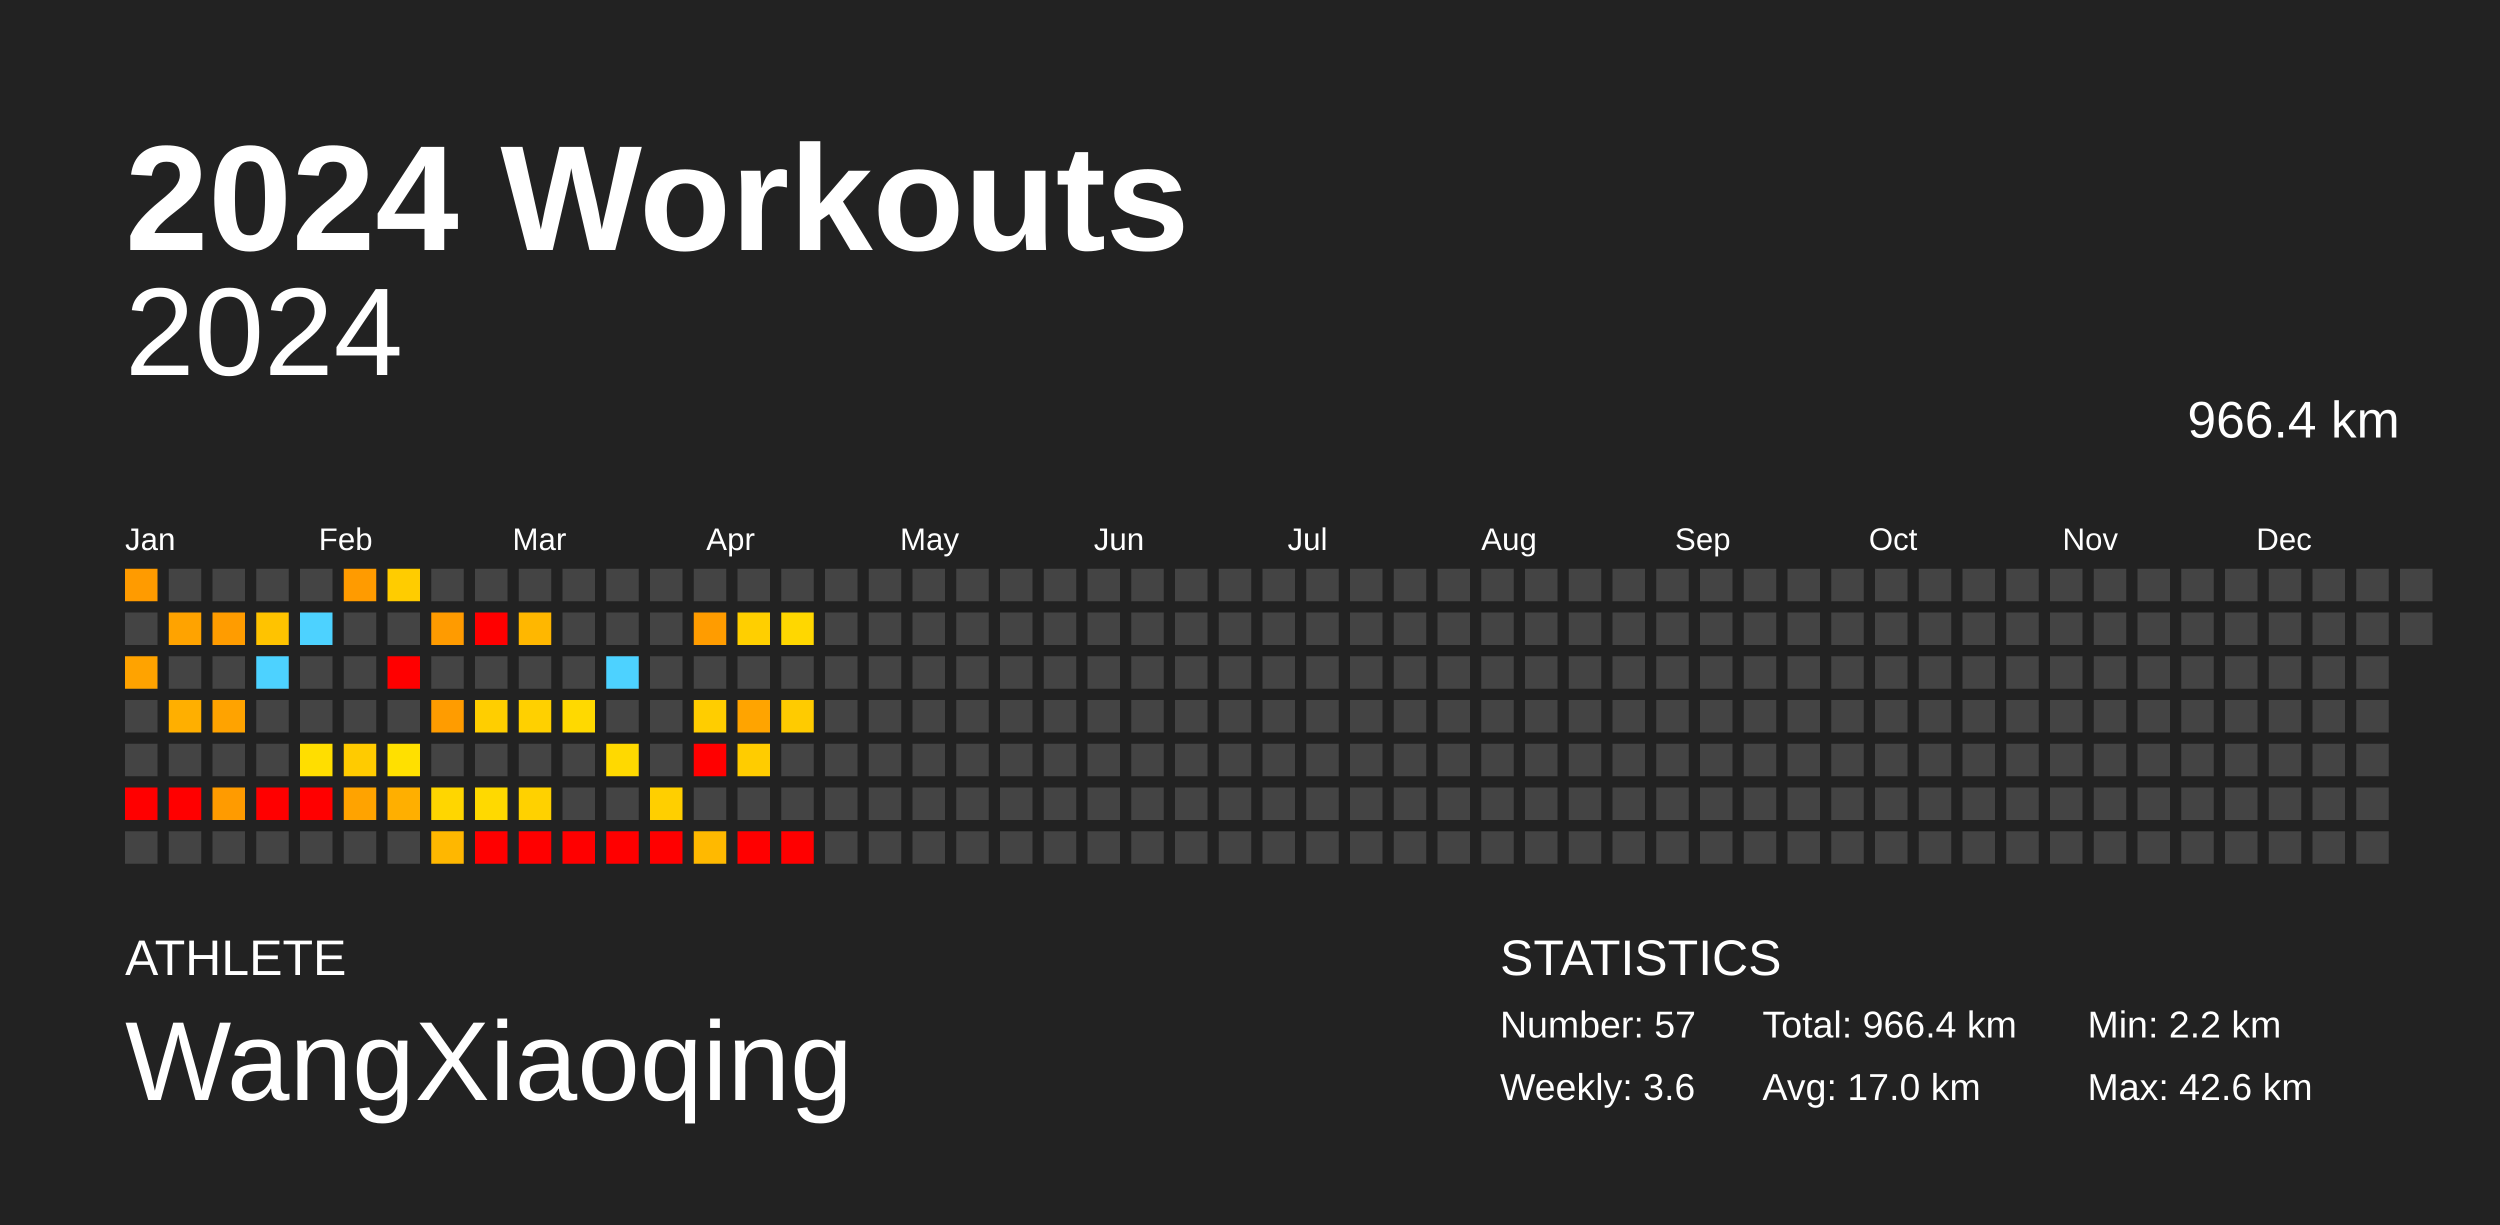
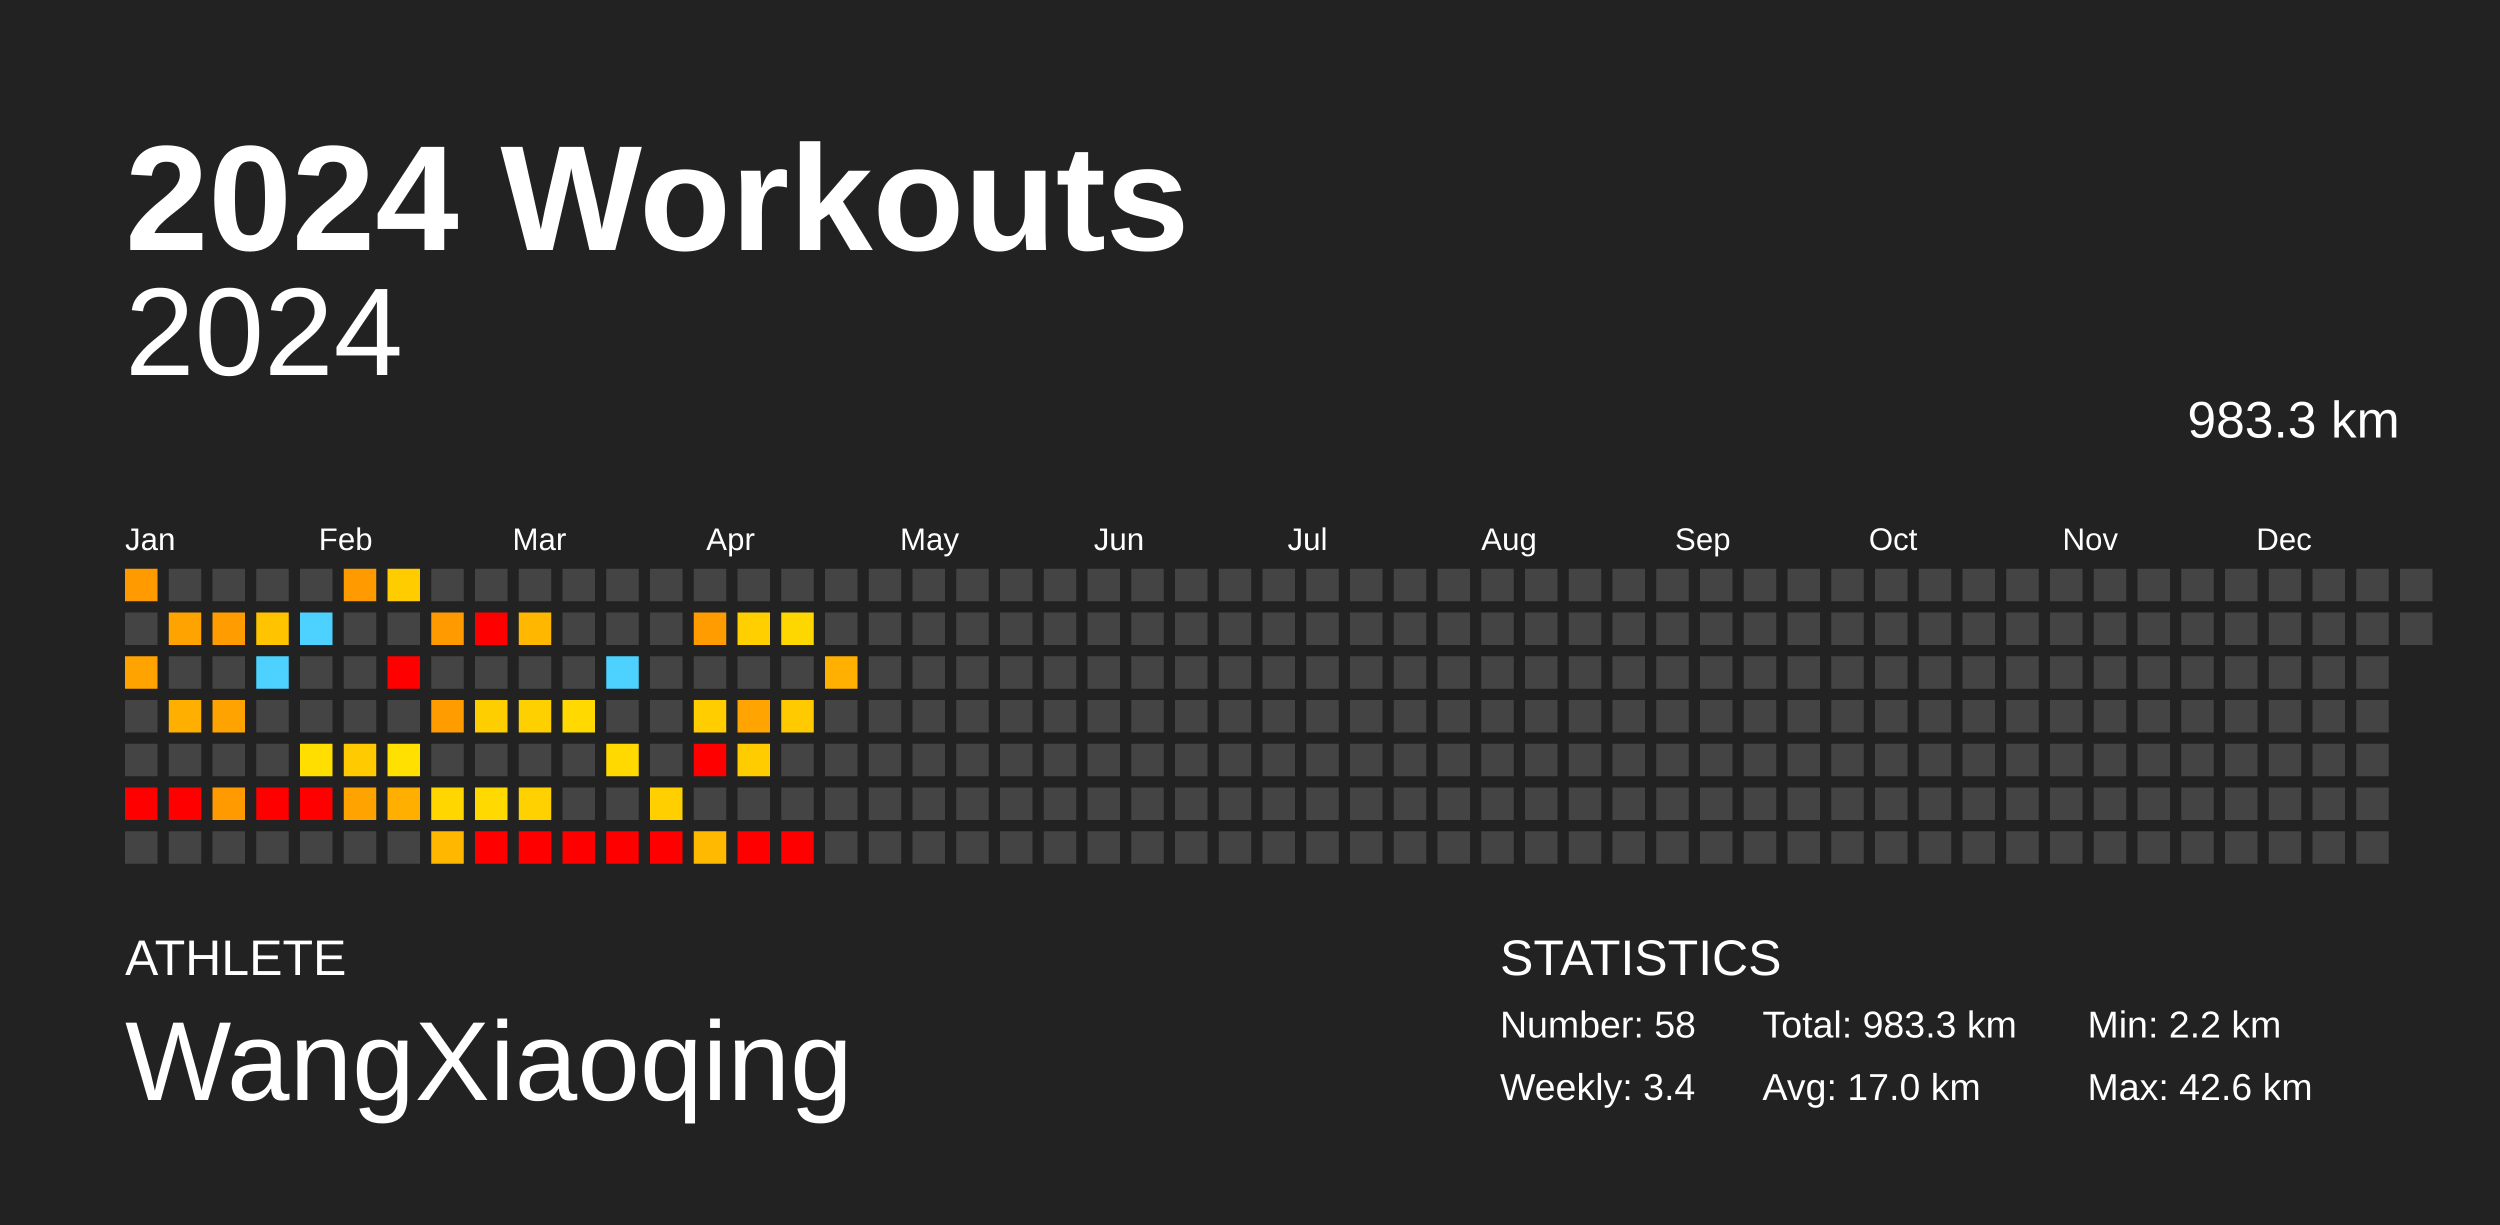
<svg xmlns="http://www.w3.org/2000/svg" baseProfile="full" height="98mm" version="1.1" viewBox="0,0,200,98" width="200mm">
  <defs />
  <rect fill="#222222" height="98" width="200" x="0" y="0" />
  <text fill="#FFFFFF" style="font-size:12px; font-family:Arial; font-weight:bold;" x="10" y="20">2024 Workouts</text>
  <text fill="#FFFFFF" style="font-size:4px; font-family:Arial" x="10" y="78">ATHLETE</text>
  <text fill="#FFFFFF" style="font-size:9px; font-family:Arial" x="10" y="88">WangXiaoqing</text>
  <text fill="#FFFFFF" style="font-size:4px; font-family:Arial" x="120" y="78">STATISTICS</text>
-   <text fill="#FFFFFF" style="font-size:3px; font-family:Arial" x="120" y="83">Number: 57</text>
-   <text fill="#FFFFFF" style="font-size:3px; font-family:Arial" x="120" y="88">Weekly: 3.6</text>
-   <text fill="#FFFFFF" style="font-size:3px; font-family:Arial" x="141" y="83">Total: 966.4 km</text>
+   <text fill="#FFFFFF" style="font-size:3px; font-family:Arial" x="120" y="83">Number: 58</text>
+   <text fill="#FFFFFF" style="font-size:3px; font-family:Arial" x="120" y="88">Weekly: 3.4</text>
+   <text fill="#FFFFFF" style="font-size:3px; font-family:Arial" x="141" y="83">Total: 983.3 km</text>
  <text fill="#FFFFFF" style="font-size:3px; font-family:Arial" x="141" y="88">Avg: 17.0 km</text>
  <text fill="#FFFFFF" style="font-size:3px; font-family:Arial" x="167" y="83">Min: 2.2 km</text>
  <text fill="#FFFFFF" style="font-size:3px; font-family:Arial" x="167" y="88">Max: 42.6 km</text>
  <text alignment-baseline="hanging" fill="#FFFFFF" style="font-size:10.0px; font-family:Arial;" x="10" y="30">2024</text>
-   <text alignment-baseline="hanging" fill="#FFFFFF" style="font-size:4.125px; font-family:Arial;" x="175" y="35">966.4 km</text>
+   <text alignment-baseline="hanging" fill="#FFFFFF" style="font-size:4.125px; font-family:Arial;" x="175" y="35">983.3 km</text>
  <text fill="#FFFFFF" style="font-size:2.5px; font-family:Arial" x="10.0" y="44">Jan</text>
  <text fill="#FFFFFF" style="font-size:2.5px; font-family:Arial" x="25.5" y="44">Feb</text>
  <text fill="#FFFFFF" style="font-size:2.5px; font-family:Arial" x="41.0" y="44">Mar</text>
  <text fill="#FFFFFF" style="font-size:2.5px; font-family:Arial" x="56.5" y="44">Apr</text>
  <text fill="#FFFFFF" style="font-size:2.5px; font-family:Arial" x="72.0" y="44">May</text>
  <text fill="#FFFFFF" style="font-size:2.5px; font-family:Arial" x="87.5" y="44">Jun</text>
  <text fill="#FFFFFF" style="font-size:2.5px; font-family:Arial" x="103.0" y="44">Jul</text>
  <text fill="#FFFFFF" style="font-size:2.5px; font-family:Arial" x="118.5" y="44">Aug</text>
  <text fill="#FFFFFF" style="font-size:2.5px; font-family:Arial" x="134.0" y="44">Sep</text>
  <text fill="#FFFFFF" style="font-size:2.5px; font-family:Arial" x="149.5" y="44">Oct</text>
  <text fill="#FFFFFF" style="font-size:2.5px; font-family:Arial" x="165.0" y="44">Nov</text>
  <text fill="#FFFFFF" style="font-size:2.5px; font-family:Arial" x="180.5" y="44">Dec</text>
  <rect fill="#ff9b00" height="2.6" width="2.6" x="10.0" y="45.5" />
  <rect fill="#444444" height="2.6" width="2.6" x="10.0" y="49.0" />
  <rect fill="#ffa300" height="2.6" width="2.6" x="10.0" y="52.5" />
  <rect fill="#444444" height="2.6" width="2.6" x="10.0" y="56.0" />
  <rect fill="#444444" height="2.6" width="2.6" x="10.0" y="59.5" />
  <rect fill="red" height="2.6" width="2.6" x="10.0" y="63.0" />
  <rect fill="#444444" height="2.6" width="2.6" x="10.0" y="66.5" />
  <rect fill="#444444" height="2.6" width="2.6" x="13.5" y="45.5" />
  <rect fill="#ffa300" height="2.6" width="2.6" x="13.5" y="49.0" />
  <rect fill="#444444" height="2.6" width="2.6" x="13.5" y="52.5" />
  <rect fill="#ffaf00" height="2.6" width="2.6" x="13.5" y="56.0" />
  <rect fill="#444444" height="2.6" width="2.6" x="13.5" y="59.5" />
  <rect fill="red" height="2.6" width="2.6" x="13.5" y="63.0" />
  <rect fill="#444444" height="2.6" width="2.6" x="13.5" y="66.5" />
  <rect fill="#444444" height="2.6" width="2.6" x="17.0" y="45.5" />
  <rect fill="#ff9c00" height="2.6" width="2.6" x="17.0" y="49.0" />
  <rect fill="#444444" height="2.6" width="2.6" x="17.0" y="52.5" />
  <rect fill="#ffa300" height="2.6" width="2.6" x="17.0" y="56.0" />
  <rect fill="#444444" height="2.6" width="2.6" x="17.0" y="59.5" />
  <rect fill="#ff9b00" height="2.6" width="2.6" x="17.0" y="63.0" />
  <rect fill="#444444" height="2.6" width="2.6" x="17.0" y="66.5" />
  <rect fill="#444444" height="2.6" width="2.6" x="20.5" y="45.5" />
  <rect fill="#ffc300" height="2.6" width="2.6" x="20.5" y="49.0" />
  <rect fill="#4dd2ff" height="2.6" width="2.6" x="20.5" y="52.5" />
  <rect fill="#444444" height="2.6" width="2.6" x="20.5" y="56.0" />
  <rect fill="#444444" height="2.6" width="2.6" x="20.5" y="59.5" />
  <rect fill="red" height="2.6" width="2.6" x="20.5" y="63.0" />
  <rect fill="#444444" height="2.6" width="2.6" x="20.5" y="66.5" />
  <rect fill="#444444" height="2.6" width="2.6" x="24.0" y="45.5" />
  <rect fill="#4dd2ff" height="2.6" width="2.6" x="24.0" y="49.0" />
  <rect fill="#444444" height="2.6" width="2.6" x="24.0" y="52.5" />
  <rect fill="#444444" height="2.6" width="2.6" x="24.0" y="56.0" />
  <rect fill="#ffde00" height="2.6" width="2.6" x="24.0" y="59.5" />
  <rect fill="red" height="2.6" width="2.6" x="24.0" y="63.0" />
  <rect fill="#444444" height="2.6" width="2.6" x="24.0" y="66.5" />
  <rect fill="#ff9b00" height="2.6" width="2.6" x="27.5" y="45.5" />
  <rect fill="#444444" height="2.6" width="2.6" x="27.5" y="49.0" />
  <rect fill="#444444" height="2.6" width="2.6" x="27.5" y="52.5" />
  <rect fill="#444444" height="2.6" width="2.6" x="27.5" y="56.0" />
  <rect fill="#ffcb00" height="2.6" width="2.6" x="27.5" y="59.5" />
  <rect fill="#ffa300" height="2.6" width="2.6" x="27.5" y="63.0" />
  <rect fill="#444444" height="2.6" width="2.6" x="27.5" y="66.5" />
  <rect fill="#ffcc00" height="2.6" width="2.6" x="31.0" y="45.5" />
  <rect fill="#444444" height="2.6" width="2.6" x="31.0" y="49.0" />
  <rect fill="red" height="2.6" width="2.6" x="31.0" y="52.5" />
  <rect fill="#444444" height="2.6" width="2.6" x="31.0" y="56.0" />
  <rect fill="#ffe000" height="2.6" width="2.6" x="31.0" y="59.5" />
  <rect fill="#ffaf00" height="2.6" width="2.6" x="31.0" y="63.0" />
  <rect fill="#444444" height="2.6" width="2.6" x="31.0" y="66.5" />
  <rect fill="#444444" height="2.6" width="2.6" x="34.5" y="45.5" />
  <rect fill="#ff9b00" height="2.6" width="2.6" x="34.5" y="49.0" />
  <rect fill="#444444" height="2.6" width="2.6" x="34.5" y="52.5" />
  <rect fill="#ff9c00" height="2.6" width="2.6" x="34.5" y="56.0" />
  <rect fill="#444444" height="2.6" width="2.6" x="34.5" y="59.5" />
  <rect fill="#ffd600" height="2.6" width="2.6" x="34.5" y="63.0" />
  <rect fill="#ffb700" height="2.6" width="2.6" x="34.5" y="66.5" />
  <rect fill="#444444" height="2.6" width="2.6" x="38.0" y="45.5" />
  <rect fill="red" height="2.6" width="2.6" x="38.0" y="49.0" />
  <rect fill="#444444" height="2.6" width="2.6" x="38.0" y="52.5" />
  <rect fill="#ffce00" height="2.6" width="2.6" x="38.0" y="56.0" />
  <rect fill="#444444" height="2.6" width="2.6" x="38.0" y="59.5" />
  <rect fill="#ffd900" height="2.6" width="2.6" x="38.0" y="63.0" />
  <rect fill="red" height="2.6" width="2.6" x="38.0" y="66.5" />
  <rect fill="#444444" height="2.6" width="2.6" x="41.5" y="45.5" />
  <rect fill="#ffb700" height="2.6" width="2.6" x="41.5" y="49.0" />
  <rect fill="#444444" height="2.6" width="2.6" x="41.5" y="52.5" />
  <rect fill="#ffd000" height="2.6" width="2.6" x="41.5" y="56.0" />
  <rect fill="#444444" height="2.6" width="2.6" x="41.5" y="59.5" />
  <rect fill="#ffd100" height="2.6" width="2.6" x="41.5" y="63.0" />
  <rect fill="red" height="2.6" width="2.6" x="41.5" y="66.5" />
  <rect fill="#444444" height="2.6" width="2.6" x="45.0" y="45.5" />
  <rect fill="#444444" height="2.6" width="2.6" x="45.0" y="49.0" />
  <rect fill="#444444" height="2.6" width="2.6" x="45.0" y="52.5" />
  <rect fill="#ffd900" height="2.6" width="2.6" x="45.0" y="56.0" />
  <rect fill="#444444" height="2.6" width="2.6" x="45.0" y="59.5" />
  <rect fill="#444444" height="2.6" width="2.6" x="45.0" y="63.0" />
  <rect fill="red" height="2.6" width="2.6" x="45.0" y="66.5" />
  <rect fill="#444444" height="2.6" width="2.6" x="48.5" y="45.5" />
  <rect fill="#444444" height="2.6" width="2.6" x="48.5" y="49.0" />
  <rect fill="#4dd2ff" height="2.6" width="2.6" x="48.5" y="52.5" />
  <rect fill="#444444" height="2.6" width="2.6" x="48.5" y="56.0" />
  <rect fill="#ffd900" height="2.6" width="2.6" x="48.5" y="59.5" />
  <rect fill="#444444" height="2.6" width="2.6" x="48.5" y="63.0" />
  <rect fill="red" height="2.6" width="2.6" x="48.5" y="66.5" />
  <rect fill="#444444" height="2.6" width="2.6" x="52.0" y="45.5" />
  <rect fill="#444444" height="2.6" width="2.6" x="52.0" y="49.0" />
  <rect fill="#444444" height="2.6" width="2.6" x="52.0" y="52.5" />
  <rect fill="#444444" height="2.6" width="2.6" x="52.0" y="56.0" />
  <rect fill="#444444" height="2.6" width="2.6" x="52.0" y="59.5" />
  <rect fill="#ffcf00" height="2.6" width="2.6" x="52.0" y="63.0" />
  <rect fill="red" height="2.6" width="2.6" x="52.0" y="66.5" />
  <rect fill="#444444" height="2.6" width="2.6" x="55.5" y="45.5" />
  <rect fill="#ff9c00" height="2.6" width="2.6" x="55.5" y="49.0" />
  <rect fill="#444444" height="2.6" width="2.6" x="55.5" y="52.5" />
  <rect fill="#ffcd00" height="2.6" width="2.6" x="55.5" y="56.0" />
  <rect fill="red" height="2.6" width="2.6" x="55.5" y="59.5" />
  <rect fill="#444444" height="2.6" width="2.6" x="55.5" y="63.0" />
  <rect fill="#ffb900" height="2.6" width="2.6" x="55.5" y="66.5" />
  <rect fill="#444444" height="2.6" width="2.6" x="59.0" y="45.5" />
  <rect fill="#ffcf00" height="2.6" width="2.6" x="59.0" y="49.0" />
  <rect fill="#444444" height="2.6" width="2.6" x="59.0" y="52.5" />
  <rect fill="#ffa400" height="2.6" width="2.6" x="59.0" y="56.0" />
  <rect fill="#ffcc00" height="2.6" width="2.6" x="59.0" y="59.5" />
  <rect fill="#444444" height="2.6" width="2.6" x="59.0" y="63.0" />
  <rect fill="red" height="2.6" width="2.6" x="59.0" y="66.5" />
  <rect fill="#444444" height="2.6" width="2.6" x="62.5" y="45.5" />
  <rect fill="#ffd700" height="2.6" width="2.6" x="62.5" y="49.0" />
  <rect fill="#444444" height="2.6" width="2.6" x="62.5" y="52.5" />
  <rect fill="#ffcb00" height="2.6" width="2.6" x="62.5" y="56.0" />
  <rect fill="#444444" height="2.6" width="2.6" x="62.5" y="59.5" />
  <rect fill="#444444" height="2.6" width="2.6" x="62.5" y="63.0" />
  <rect fill="red" height="2.6" width="2.6" x="62.5" y="66.5" />
  <rect fill="#444444" height="2.6" width="2.6" x="66.0" y="45.5" />
  <rect fill="#444444" height="2.6" width="2.6" x="66.0" y="49.0" />
-   <rect fill="#444444" height="2.6" width="2.6" x="66.0" y="52.5" />
+   <rect fill="#ffb000" height="2.6" width="2.6" x="66.0" y="52.5" />
  <rect fill="#444444" height="2.6" width="2.6" x="66.0" y="56.0" />
  <rect fill="#444444" height="2.6" width="2.6" x="66.0" y="59.5" />
  <rect fill="#444444" height="2.6" width="2.6" x="66.0" y="63.0" />
  <rect fill="#444444" height="2.6" width="2.6" x="66.0" y="66.5" />
  <rect fill="#444444" height="2.6" width="2.6" x="69.5" y="45.5" />
  <rect fill="#444444" height="2.6" width="2.6" x="69.5" y="49.0" />
  <rect fill="#444444" height="2.6" width="2.6" x="69.5" y="52.5" />
  <rect fill="#444444" height="2.6" width="2.6" x="69.5" y="56.0" />
  <rect fill="#444444" height="2.6" width="2.6" x="69.5" y="59.5" />
  <rect fill="#444444" height="2.6" width="2.6" x="69.5" y="63.0" />
  <rect fill="#444444" height="2.6" width="2.6" x="69.5" y="66.5" />
  <rect fill="#444444" height="2.6" width="2.6" x="73.0" y="45.5" />
  <rect fill="#444444" height="2.6" width="2.6" x="73.0" y="49.0" />
  <rect fill="#444444" height="2.6" width="2.6" x="73.0" y="52.5" />
  <rect fill="#444444" height="2.6" width="2.6" x="73.0" y="56.0" />
  <rect fill="#444444" height="2.6" width="2.6" x="73.0" y="59.5" />
  <rect fill="#444444" height="2.6" width="2.6" x="73.0" y="63.0" />
  <rect fill="#444444" height="2.6" width="2.6" x="73.0" y="66.5" />
  <rect fill="#444444" height="2.6" width="2.6" x="76.5" y="45.5" />
  <rect fill="#444444" height="2.6" width="2.6" x="76.5" y="49.0" />
  <rect fill="#444444" height="2.6" width="2.6" x="76.5" y="52.5" />
  <rect fill="#444444" height="2.6" width="2.6" x="76.5" y="56.0" />
  <rect fill="#444444" height="2.6" width="2.6" x="76.5" y="59.5" />
  <rect fill="#444444" height="2.6" width="2.6" x="76.5" y="63.0" />
  <rect fill="#444444" height="2.6" width="2.6" x="76.5" y="66.5" />
  <rect fill="#444444" height="2.6" width="2.6" x="80.0" y="45.5" />
  <rect fill="#444444" height="2.6" width="2.6" x="80.0" y="49.0" />
  <rect fill="#444444" height="2.6" width="2.6" x="80.0" y="52.5" />
  <rect fill="#444444" height="2.6" width="2.6" x="80.0" y="56.0" />
  <rect fill="#444444" height="2.6" width="2.6" x="80.0" y="59.5" />
  <rect fill="#444444" height="2.6" width="2.6" x="80.0" y="63.0" />
  <rect fill="#444444" height="2.6" width="2.6" x="80.0" y="66.5" />
  <rect fill="#444444" height="2.6" width="2.6" x="83.5" y="45.5" />
  <rect fill="#444444" height="2.6" width="2.6" x="83.5" y="49.0" />
  <rect fill="#444444" height="2.6" width="2.6" x="83.5" y="52.5" />
  <rect fill="#444444" height="2.6" width="2.6" x="83.5" y="56.0" />
  <rect fill="#444444" height="2.6" width="2.6" x="83.5" y="59.5" />
  <rect fill="#444444" height="2.6" width="2.6" x="83.5" y="63.0" />
  <rect fill="#444444" height="2.6" width="2.6" x="83.5" y="66.5" />
  <rect fill="#444444" height="2.6" width="2.6" x="87.0" y="45.5" />
  <rect fill="#444444" height="2.6" width="2.6" x="87.0" y="49.0" />
  <rect fill="#444444" height="2.6" width="2.6" x="87.0" y="52.5" />
  <rect fill="#444444" height="2.6" width="2.6" x="87.0" y="56.0" />
  <rect fill="#444444" height="2.6" width="2.6" x="87.0" y="59.5" />
  <rect fill="#444444" height="2.6" width="2.6" x="87.0" y="63.0" />
  <rect fill="#444444" height="2.6" width="2.6" x="87.0" y="66.5" />
  <rect fill="#444444" height="2.6" width="2.6" x="90.5" y="45.5" />
  <rect fill="#444444" height="2.6" width="2.6" x="90.5" y="49.0" />
  <rect fill="#444444" height="2.6" width="2.6" x="90.5" y="52.5" />
  <rect fill="#444444" height="2.6" width="2.6" x="90.5" y="56.0" />
  <rect fill="#444444" height="2.6" width="2.6" x="90.5" y="59.5" />
  <rect fill="#444444" height="2.6" width="2.6" x="90.5" y="63.0" />
  <rect fill="#444444" height="2.6" width="2.6" x="90.5" y="66.5" />
  <rect fill="#444444" height="2.6" width="2.6" x="94.0" y="45.5" />
  <rect fill="#444444" height="2.6" width="2.6" x="94.0" y="49.0" />
  <rect fill="#444444" height="2.6" width="2.6" x="94.0" y="52.5" />
  <rect fill="#444444" height="2.6" width="2.6" x="94.0" y="56.0" />
  <rect fill="#444444" height="2.6" width="2.6" x="94.0" y="59.5" />
  <rect fill="#444444" height="2.6" width="2.6" x="94.0" y="63.0" />
  <rect fill="#444444" height="2.6" width="2.6" x="94.0" y="66.5" />
  <rect fill="#444444" height="2.6" width="2.6" x="97.5" y="45.5" />
  <rect fill="#444444" height="2.6" width="2.6" x="97.5" y="49.0" />
  <rect fill="#444444" height="2.6" width="2.6" x="97.5" y="52.5" />
  <rect fill="#444444" height="2.6" width="2.6" x="97.5" y="56.0" />
  <rect fill="#444444" height="2.6" width="2.6" x="97.5" y="59.5" />
  <rect fill="#444444" height="2.6" width="2.6" x="97.5" y="63.0" />
  <rect fill="#444444" height="2.6" width="2.6" x="97.5" y="66.5" />
  <rect fill="#444444" height="2.6" width="2.6" x="101.0" y="45.5" />
  <rect fill="#444444" height="2.6" width="2.6" x="101.0" y="49.0" />
  <rect fill="#444444" height="2.6" width="2.6" x="101.0" y="52.5" />
  <rect fill="#444444" height="2.6" width="2.6" x="101.0" y="56.0" />
  <rect fill="#444444" height="2.6" width="2.6" x="101.0" y="59.5" />
  <rect fill="#444444" height="2.6" width="2.6" x="101.0" y="63.0" />
  <rect fill="#444444" height="2.6" width="2.6" x="101.0" y="66.5" />
  <rect fill="#444444" height="2.6" width="2.6" x="104.5" y="45.5" />
  <rect fill="#444444" height="2.6" width="2.6" x="104.5" y="49.0" />
  <rect fill="#444444" height="2.6" width="2.6" x="104.5" y="52.5" />
  <rect fill="#444444" height="2.6" width="2.6" x="104.5" y="56.0" />
  <rect fill="#444444" height="2.6" width="2.6" x="104.5" y="59.5" />
  <rect fill="#444444" height="2.6" width="2.6" x="104.5" y="63.0" />
  <rect fill="#444444" height="2.6" width="2.6" x="104.5" y="66.5" />
  <rect fill="#444444" height="2.6" width="2.6" x="108.0" y="45.5" />
  <rect fill="#444444" height="2.6" width="2.6" x="108.0" y="49.0" />
  <rect fill="#444444" height="2.6" width="2.6" x="108.0" y="52.5" />
  <rect fill="#444444" height="2.6" width="2.6" x="108.0" y="56.0" />
  <rect fill="#444444" height="2.6" width="2.6" x="108.0" y="59.5" />
  <rect fill="#444444" height="2.6" width="2.6" x="108.0" y="63.0" />
  <rect fill="#444444" height="2.6" width="2.6" x="108.0" y="66.5" />
  <rect fill="#444444" height="2.6" width="2.6" x="111.5" y="45.5" />
  <rect fill="#444444" height="2.6" width="2.6" x="111.5" y="49.0" />
  <rect fill="#444444" height="2.6" width="2.6" x="111.5" y="52.5" />
  <rect fill="#444444" height="2.6" width="2.6" x="111.5" y="56.0" />
  <rect fill="#444444" height="2.6" width="2.6" x="111.5" y="59.5" />
  <rect fill="#444444" height="2.6" width="2.6" x="111.5" y="63.0" />
  <rect fill="#444444" height="2.6" width="2.6" x="111.5" y="66.5" />
  <rect fill="#444444" height="2.6" width="2.6" x="115.0" y="45.5" />
  <rect fill="#444444" height="2.6" width="2.6" x="115.0" y="49.0" />
  <rect fill="#444444" height="2.6" width="2.6" x="115.0" y="52.5" />
  <rect fill="#444444" height="2.6" width="2.6" x="115.0" y="56.0" />
  <rect fill="#444444" height="2.6" width="2.6" x="115.0" y="59.5" />
  <rect fill="#444444" height="2.6" width="2.6" x="115.0" y="63.0" />
  <rect fill="#444444" height="2.6" width="2.6" x="115.0" y="66.5" />
  <rect fill="#444444" height="2.6" width="2.6" x="118.5" y="45.5" />
  <rect fill="#444444" height="2.6" width="2.6" x="118.5" y="49.0" />
  <rect fill="#444444" height="2.6" width="2.6" x="118.5" y="52.5" />
  <rect fill="#444444" height="2.6" width="2.6" x="118.5" y="56.0" />
  <rect fill="#444444" height="2.6" width="2.6" x="118.5" y="59.5" />
  <rect fill="#444444" height="2.6" width="2.6" x="118.5" y="63.0" />
  <rect fill="#444444" height="2.6" width="2.6" x="118.5" y="66.5" />
  <rect fill="#444444" height="2.6" width="2.6" x="122.0" y="45.5" />
  <rect fill="#444444" height="2.6" width="2.6" x="122.0" y="49.0" />
  <rect fill="#444444" height="2.6" width="2.6" x="122.0" y="52.5" />
  <rect fill="#444444" height="2.6" width="2.6" x="122.0" y="56.0" />
  <rect fill="#444444" height="2.6" width="2.6" x="122.0" y="59.5" />
  <rect fill="#444444" height="2.6" width="2.6" x="122.0" y="63.0" />
  <rect fill="#444444" height="2.6" width="2.6" x="122.0" y="66.5" />
  <rect fill="#444444" height="2.6" width="2.6" x="125.5" y="45.5" />
  <rect fill="#444444" height="2.6" width="2.6" x="125.5" y="49.0" />
  <rect fill="#444444" height="2.6" width="2.6" x="125.5" y="52.5" />
  <rect fill="#444444" height="2.6" width="2.6" x="125.5" y="56.0" />
  <rect fill="#444444" height="2.6" width="2.6" x="125.5" y="59.5" />
  <rect fill="#444444" height="2.6" width="2.6" x="125.5" y="63.0" />
  <rect fill="#444444" height="2.6" width="2.6" x="125.5" y="66.5" />
  <rect fill="#444444" height="2.6" width="2.6" x="129.0" y="45.5" />
  <rect fill="#444444" height="2.6" width="2.6" x="129.0" y="49.0" />
  <rect fill="#444444" height="2.6" width="2.6" x="129.0" y="52.5" />
  <rect fill="#444444" height="2.6" width="2.6" x="129.0" y="56.0" />
  <rect fill="#444444" height="2.6" width="2.6" x="129.0" y="59.5" />
  <rect fill="#444444" height="2.6" width="2.6" x="129.0" y="63.0" />
  <rect fill="#444444" height="2.6" width="2.6" x="129.0" y="66.5" />
  <rect fill="#444444" height="2.6" width="2.6" x="132.5" y="45.5" />
  <rect fill="#444444" height="2.6" width="2.6" x="132.5" y="49.0" />
  <rect fill="#444444" height="2.6" width="2.6" x="132.5" y="52.5" />
  <rect fill="#444444" height="2.6" width="2.6" x="132.5" y="56.0" />
  <rect fill="#444444" height="2.6" width="2.6" x="132.5" y="59.5" />
  <rect fill="#444444" height="2.6" width="2.6" x="132.5" y="63.0" />
  <rect fill="#444444" height="2.6" width="2.6" x="132.5" y="66.5" />
  <rect fill="#444444" height="2.6" width="2.6" x="136.0" y="45.5" />
  <rect fill="#444444" height="2.6" width="2.6" x="136.0" y="49.0" />
  <rect fill="#444444" height="2.6" width="2.6" x="136.0" y="52.5" />
  <rect fill="#444444" height="2.6" width="2.6" x="136.0" y="56.0" />
  <rect fill="#444444" height="2.6" width="2.6" x="136.0" y="59.5" />
  <rect fill="#444444" height="2.6" width="2.6" x="136.0" y="63.0" />
  <rect fill="#444444" height="2.6" width="2.6" x="136.0" y="66.5" />
  <rect fill="#444444" height="2.6" width="2.6" x="139.5" y="45.5" />
  <rect fill="#444444" height="2.6" width="2.6" x="139.5" y="49.0" />
  <rect fill="#444444" height="2.6" width="2.6" x="139.5" y="52.5" />
  <rect fill="#444444" height="2.6" width="2.6" x="139.5" y="56.0" />
  <rect fill="#444444" height="2.6" width="2.6" x="139.5" y="59.5" />
  <rect fill="#444444" height="2.6" width="2.6" x="139.5" y="63.0" />
  <rect fill="#444444" height="2.6" width="2.6" x="139.5" y="66.5" />
  <rect fill="#444444" height="2.6" width="2.6" x="143.0" y="45.5" />
  <rect fill="#444444" height="2.6" width="2.6" x="143.0" y="49.0" />
  <rect fill="#444444" height="2.6" width="2.6" x="143.0" y="52.5" />
  <rect fill="#444444" height="2.6" width="2.6" x="143.0" y="56.0" />
  <rect fill="#444444" height="2.6" width="2.6" x="143.0" y="59.5" />
  <rect fill="#444444" height="2.6" width="2.6" x="143.0" y="63.0" />
  <rect fill="#444444" height="2.6" width="2.6" x="143.0" y="66.5" />
  <rect fill="#444444" height="2.6" width="2.6" x="146.5" y="45.5" />
  <rect fill="#444444" height="2.6" width="2.6" x="146.5" y="49.0" />
  <rect fill="#444444" height="2.6" width="2.6" x="146.5" y="52.5" />
  <rect fill="#444444" height="2.6" width="2.6" x="146.5" y="56.0" />
  <rect fill="#444444" height="2.6" width="2.6" x="146.5" y="59.5" />
  <rect fill="#444444" height="2.6" width="2.6" x="146.5" y="63.0" />
  <rect fill="#444444" height="2.6" width="2.6" x="146.5" y="66.5" />
  <rect fill="#444444" height="2.6" width="2.6" x="150.0" y="45.5" />
  <rect fill="#444444" height="2.6" width="2.6" x="150.0" y="49.0" />
  <rect fill="#444444" height="2.6" width="2.6" x="150.0" y="52.5" />
  <rect fill="#444444" height="2.6" width="2.6" x="150.0" y="56.0" />
  <rect fill="#444444" height="2.6" width="2.6" x="150.0" y="59.5" />
  <rect fill="#444444" height="2.6" width="2.6" x="150.0" y="63.0" />
  <rect fill="#444444" height="2.6" width="2.6" x="150.0" y="66.5" />
  <rect fill="#444444" height="2.6" width="2.6" x="153.5" y="45.5" />
  <rect fill="#444444" height="2.6" width="2.6" x="153.5" y="49.0" />
  <rect fill="#444444" height="2.6" width="2.6" x="153.5" y="52.5" />
  <rect fill="#444444" height="2.6" width="2.6" x="153.5" y="56.0" />
  <rect fill="#444444" height="2.6" width="2.6" x="153.5" y="59.5" />
  <rect fill="#444444" height="2.6" width="2.6" x="153.5" y="63.0" />
  <rect fill="#444444" height="2.6" width="2.6" x="153.5" y="66.5" />
  <rect fill="#444444" height="2.6" width="2.6" x="157.0" y="45.5" />
  <rect fill="#444444" height="2.6" width="2.6" x="157.0" y="49.0" />
  <rect fill="#444444" height="2.6" width="2.6" x="157.0" y="52.5" />
  <rect fill="#444444" height="2.6" width="2.6" x="157.0" y="56.0" />
  <rect fill="#444444" height="2.6" width="2.6" x="157.0" y="59.5" />
  <rect fill="#444444" height="2.6" width="2.6" x="157.0" y="63.0" />
  <rect fill="#444444" height="2.6" width="2.6" x="157.0" y="66.5" />
  <rect fill="#444444" height="2.6" width="2.6" x="160.5" y="45.5" />
  <rect fill="#444444" height="2.6" width="2.6" x="160.5" y="49.0" />
  <rect fill="#444444" height="2.6" width="2.6" x="160.5" y="52.5" />
  <rect fill="#444444" height="2.6" width="2.6" x="160.5" y="56.0" />
  <rect fill="#444444" height="2.6" width="2.6" x="160.5" y="59.5" />
  <rect fill="#444444" height="2.6" width="2.6" x="160.5" y="63.0" />
  <rect fill="#444444" height="2.6" width="2.6" x="160.5" y="66.5" />
  <rect fill="#444444" height="2.6" width="2.6" x="164.0" y="45.5" />
  <rect fill="#444444" height="2.6" width="2.6" x="164.0" y="49.0" />
  <rect fill="#444444" height="2.6" width="2.6" x="164.0" y="52.5" />
  <rect fill="#444444" height="2.6" width="2.6" x="164.0" y="56.0" />
  <rect fill="#444444" height="2.6" width="2.6" x="164.0" y="59.5" />
  <rect fill="#444444" height="2.6" width="2.6" x="164.0" y="63.0" />
  <rect fill="#444444" height="2.6" width="2.6" x="164.0" y="66.5" />
  <rect fill="#444444" height="2.6" width="2.6" x="167.5" y="45.5" />
  <rect fill="#444444" height="2.6" width="2.6" x="167.5" y="49.0" />
  <rect fill="#444444" height="2.6" width="2.6" x="167.5" y="52.5" />
  <rect fill="#444444" height="2.6" width="2.6" x="167.5" y="56.0" />
  <rect fill="#444444" height="2.6" width="2.6" x="167.5" y="59.5" />
  <rect fill="#444444" height="2.6" width="2.6" x="167.5" y="63.0" />
  <rect fill="#444444" height="2.6" width="2.6" x="167.5" y="66.5" />
  <rect fill="#444444" height="2.6" width="2.6" x="171.0" y="45.5" />
  <rect fill="#444444" height="2.6" width="2.6" x="171.0" y="49.0" />
  <rect fill="#444444" height="2.6" width="2.6" x="171.0" y="52.5" />
  <rect fill="#444444" height="2.6" width="2.6" x="171.0" y="56.0" />
  <rect fill="#444444" height="2.6" width="2.6" x="171.0" y="59.5" />
  <rect fill="#444444" height="2.6" width="2.6" x="171.0" y="63.0" />
  <rect fill="#444444" height="2.6" width="2.6" x="171.0" y="66.5" />
  <rect fill="#444444" height="2.6" width="2.6" x="174.5" y="45.5" />
  <rect fill="#444444" height="2.6" width="2.6" x="174.5" y="49.0" />
  <rect fill="#444444" height="2.6" width="2.6" x="174.5" y="52.5" />
  <rect fill="#444444" height="2.6" width="2.6" x="174.5" y="56.0" />
  <rect fill="#444444" height="2.6" width="2.6" x="174.5" y="59.5" />
  <rect fill="#444444" height="2.6" width="2.6" x="174.5" y="63.0" />
  <rect fill="#444444" height="2.6" width="2.6" x="174.5" y="66.5" />
  <rect fill="#444444" height="2.6" width="2.6" x="178.0" y="45.5" />
  <rect fill="#444444" height="2.6" width="2.6" x="178.0" y="49.0" />
  <rect fill="#444444" height="2.6" width="2.6" x="178.0" y="52.5" />
  <rect fill="#444444" height="2.6" width="2.6" x="178.0" y="56.0" />
  <rect fill="#444444" height="2.6" width="2.6" x="178.0" y="59.5" />
  <rect fill="#444444" height="2.6" width="2.6" x="178.0" y="63.0" />
  <rect fill="#444444" height="2.6" width="2.6" x="178.0" y="66.5" />
  <rect fill="#444444" height="2.6" width="2.6" x="181.5" y="45.5" />
  <rect fill="#444444" height="2.6" width="2.6" x="181.5" y="49.0" />
  <rect fill="#444444" height="2.6" width="2.6" x="181.5" y="52.5" />
  <rect fill="#444444" height="2.6" width="2.6" x="181.5" y="56.0" />
  <rect fill="#444444" height="2.6" width="2.6" x="181.5" y="59.5" />
  <rect fill="#444444" height="2.6" width="2.6" x="181.5" y="63.0" />
  <rect fill="#444444" height="2.6" width="2.6" x="181.5" y="66.5" />
  <rect fill="#444444" height="2.6" width="2.6" x="185.0" y="45.5" />
  <rect fill="#444444" height="2.6" width="2.6" x="185.0" y="49.0" />
  <rect fill="#444444" height="2.6" width="2.6" x="185.0" y="52.5" />
  <rect fill="#444444" height="2.6" width="2.6" x="185.0" y="56.0" />
  <rect fill="#444444" height="2.6" width="2.6" x="185.0" y="59.5" />
  <rect fill="#444444" height="2.6" width="2.6" x="185.0" y="63.0" />
  <rect fill="#444444" height="2.6" width="2.6" x="185.0" y="66.5" />
  <rect fill="#444444" height="2.6" width="2.6" x="188.5" y="45.5" />
  <rect fill="#444444" height="2.6" width="2.6" x="188.5" y="49.0" />
  <rect fill="#444444" height="2.6" width="2.6" x="188.5" y="52.5" />
  <rect fill="#444444" height="2.6" width="2.6" x="188.5" y="56.0" />
  <rect fill="#444444" height="2.6" width="2.6" x="188.5" y="59.5" />
  <rect fill="#444444" height="2.6" width="2.6" x="188.5" y="63.0" />
  <rect fill="#444444" height="2.6" width="2.6" x="188.5" y="66.5" />
  <rect fill="#444444" height="2.6" width="2.6" x="192.0" y="45.5" />
  <rect fill="#444444" height="2.6" width="2.6" x="192.0" y="49.0" />
</svg>
